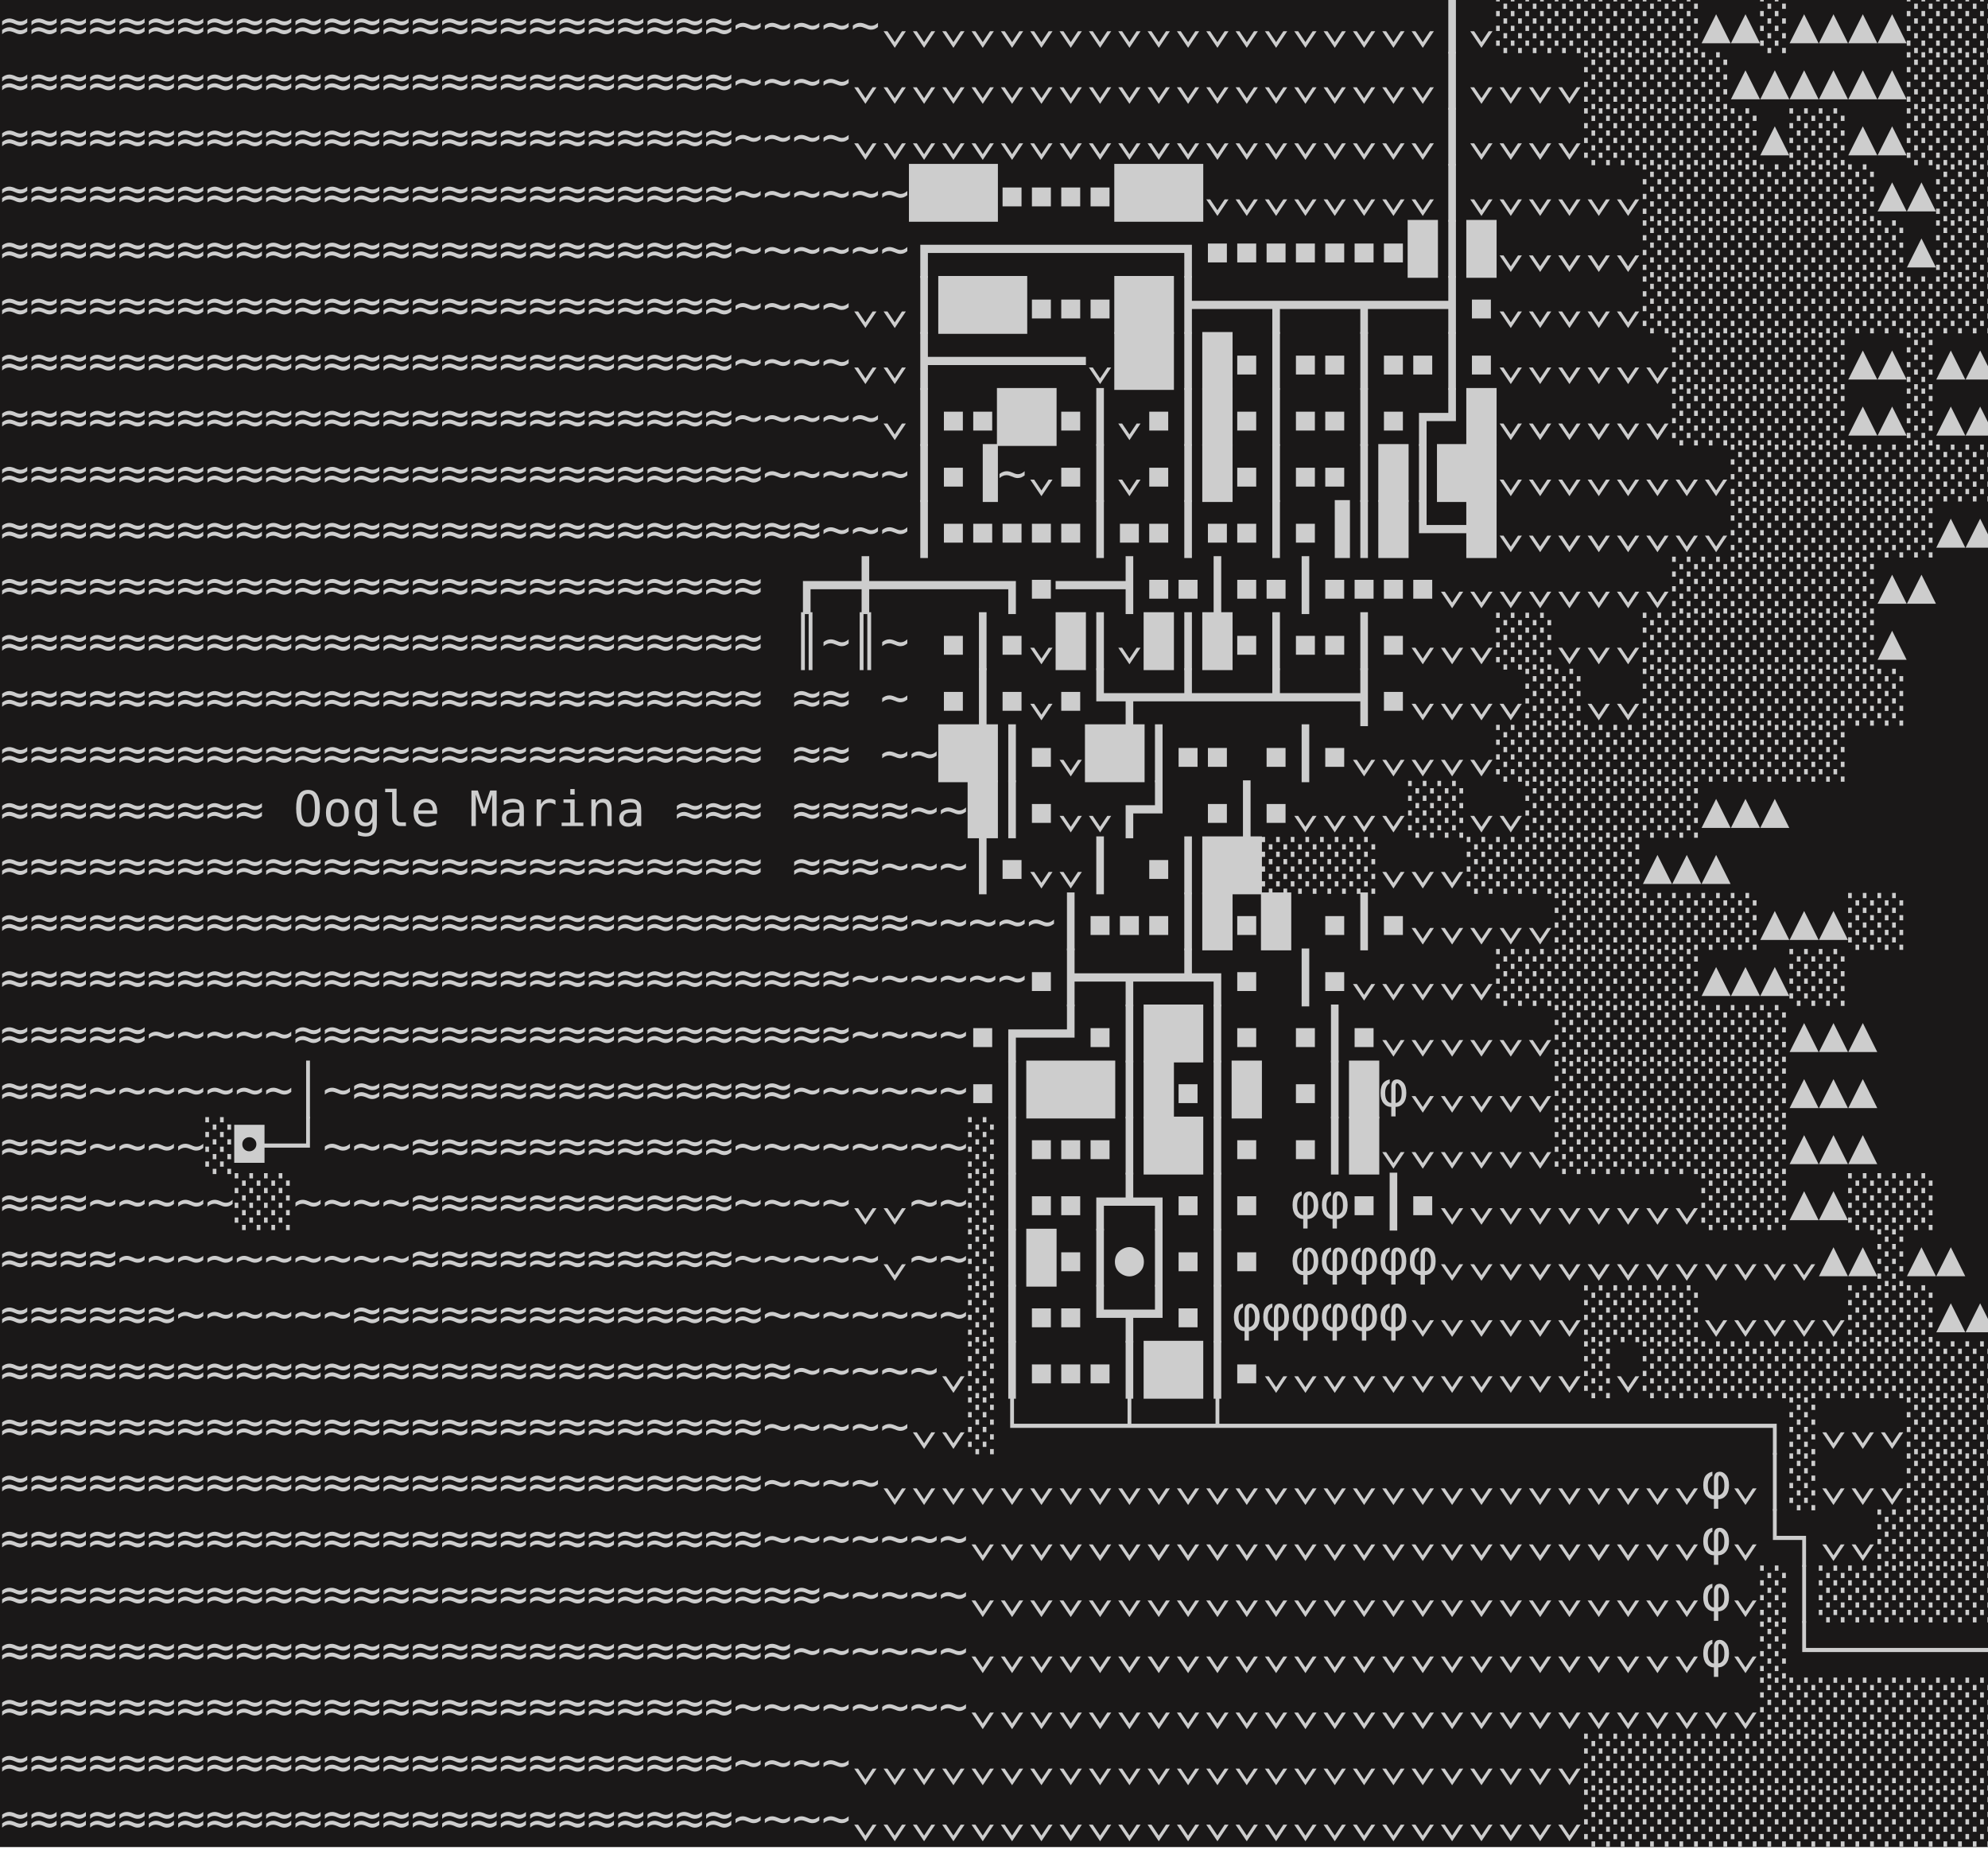
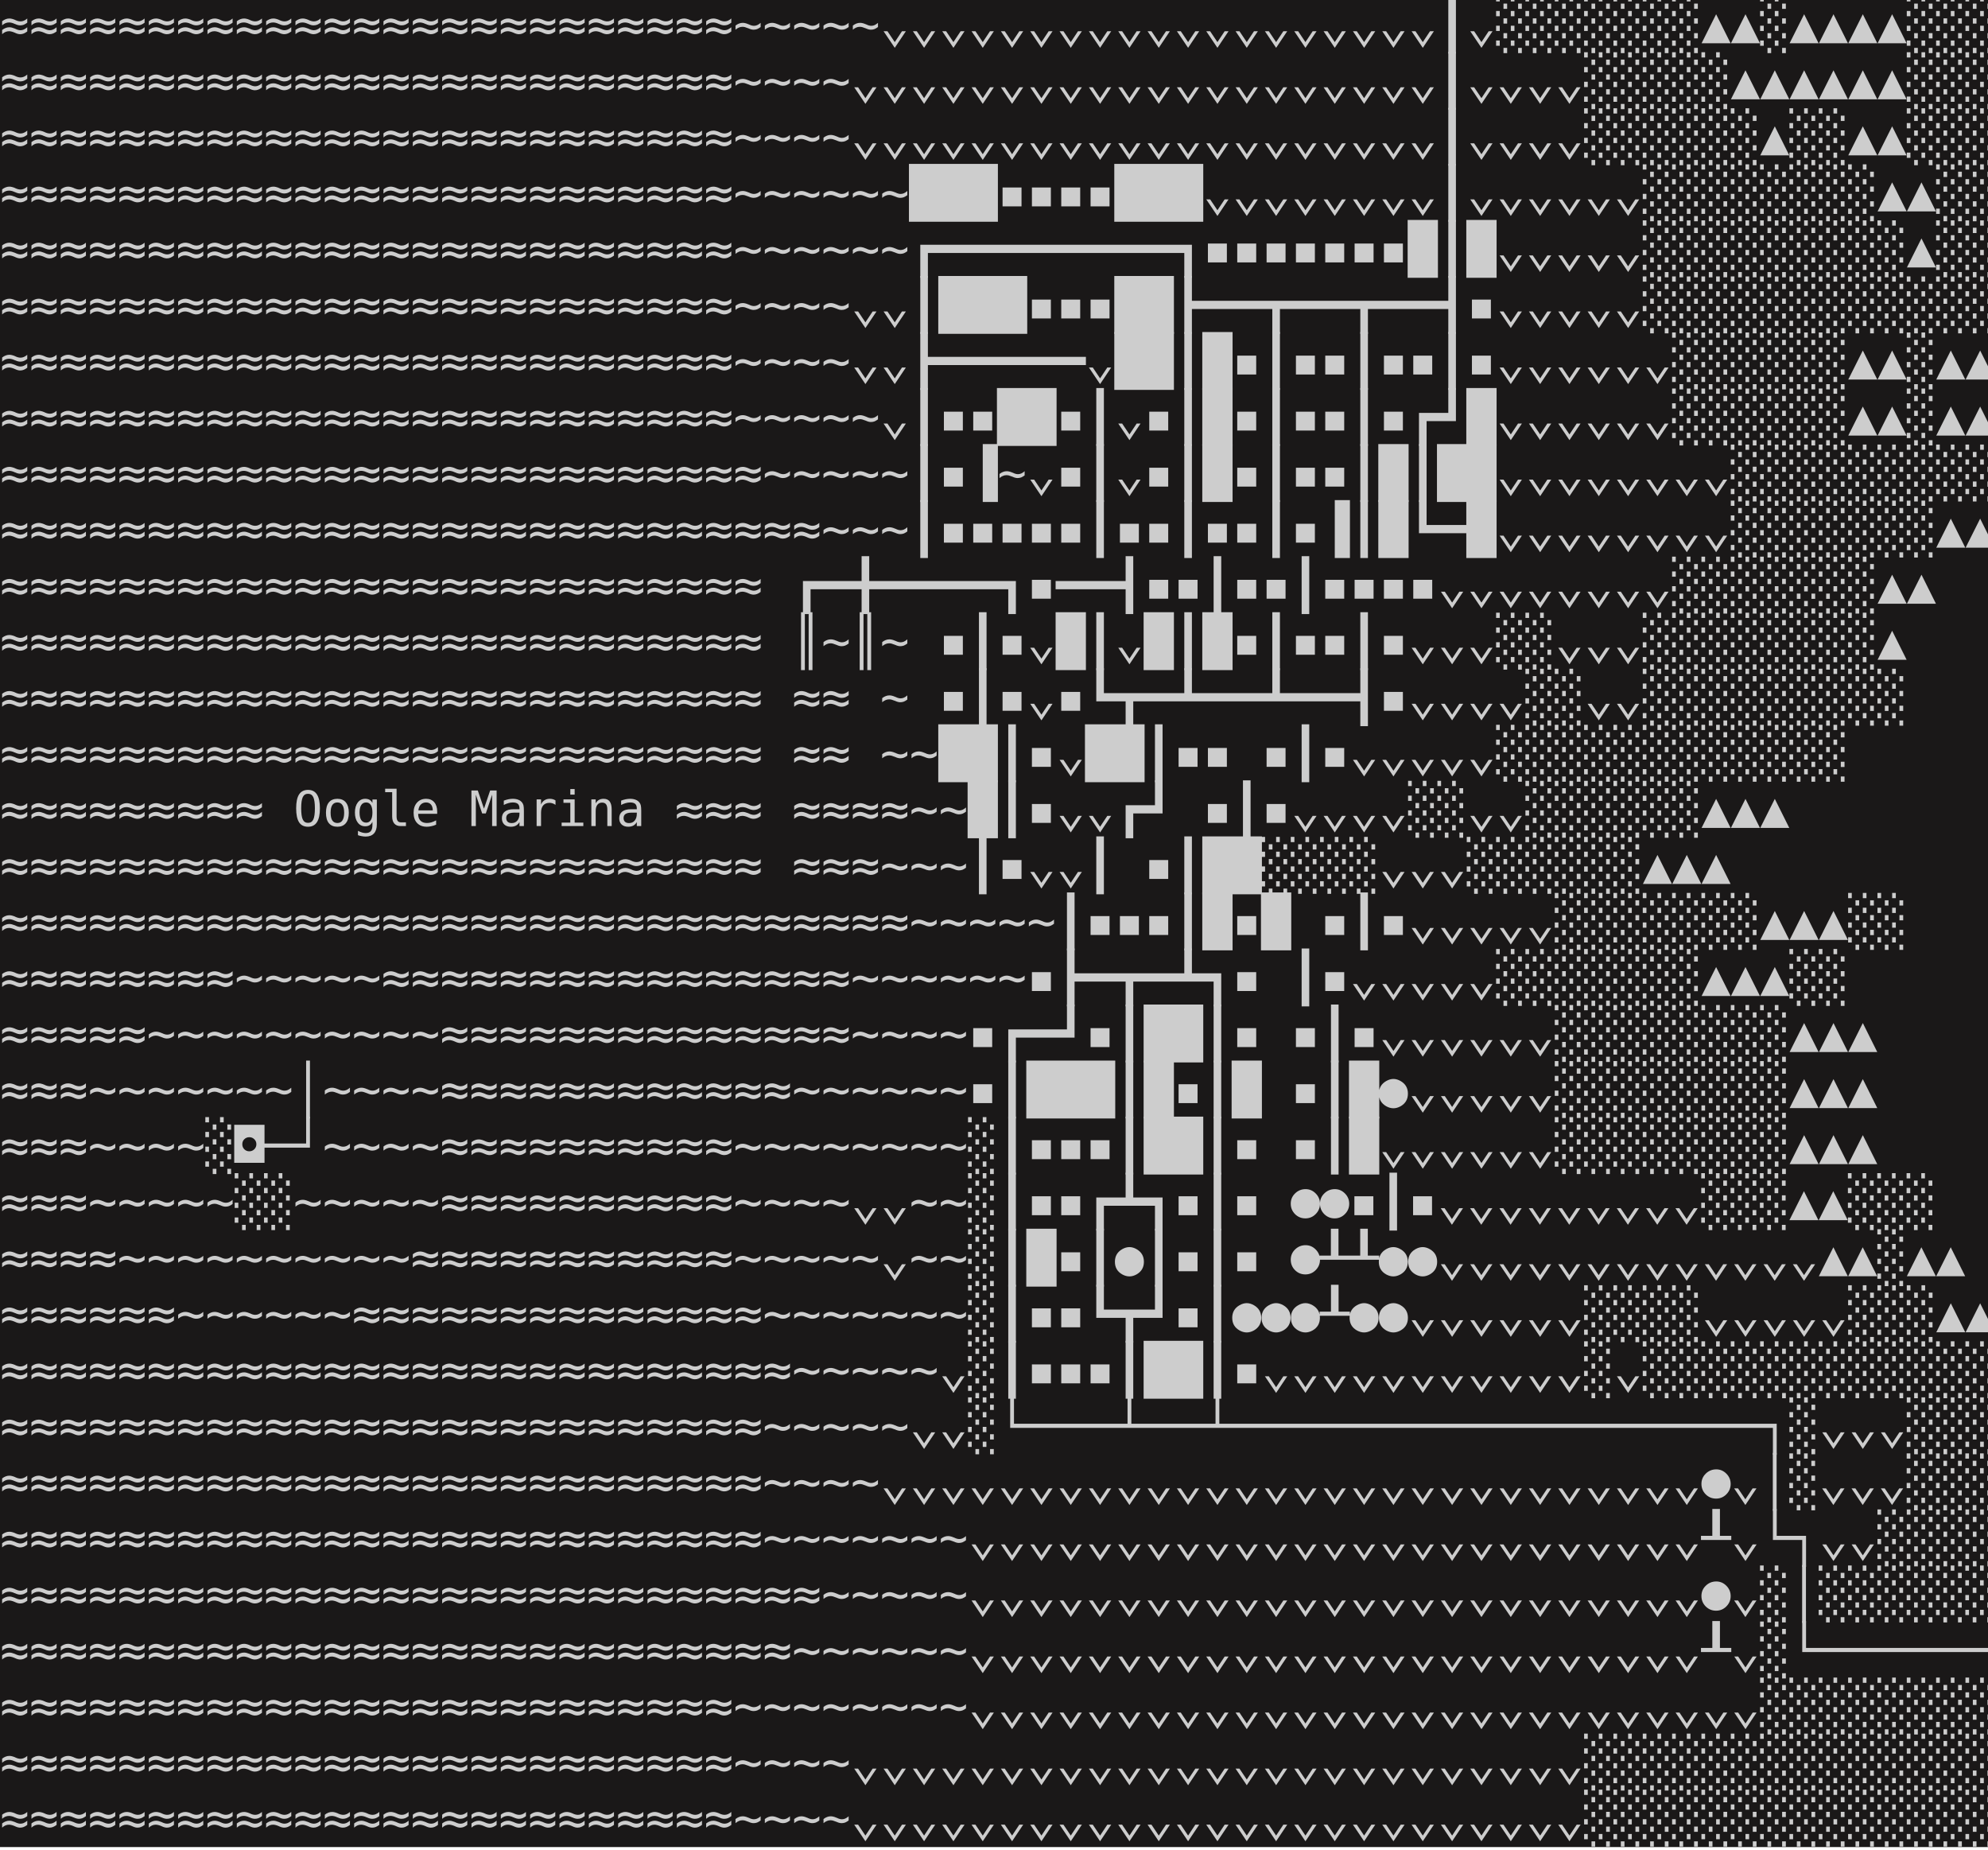
<svg xmlns="http://www.w3.org/2000/svg" version="1.1" width="408.0px" height="379.5px" viewBox="0 0 408.0 379.5" style="letter-spacing:0em;font-size:10px;font-family:'DejaVu Sans Mono';stroke:none">
  <text y="8.5" x="0.0" style="fill:#1a1818">████████████████████████████████████████████████████████████████████</text>
  <text y="20.0" x="0.0" style="fill:#1a1818">████████████████████████████████████████████████████████████████████</text>
  <text y="31.5" x="0.0" style="fill:#1a1818">████████████████████████████████████████████████████████████████████</text>
  <text y="43.0" x="0.0" style="fill:#1a1818">████████████████████████████████████████████████████████████████████</text>
  <text y="54.5" x="0.0" style="fill:#1a1818">████████████████████████████████████████████████████████████████████</text>
  <text y="66.0" x="0.0" style="fill:#1a1818">████████████████████████████████████████████████████████████████████</text>
  <text y="77.5" x="0.0" style="fill:#1a1818">████████████████████████████████████████████████████████████████████</text>
  <text y="89.0" x="0.0" style="fill:#1a1818">████████████████████████████████████████████████████████████████████</text>
  <text y="100.5" x="0.0" style="fill:#1a1818">████████████████████████████████████████████████████████████████████</text>
  <text y="112.0" x="0.0" style="fill:#1a1818">████████████████████████████████████████████████████████████████████</text>
  <text y="123.5" x="0.0" style="fill:#1a1818">████████████████████████████████████████████████████████████████████</text>
  <text y="135.0" x="0.0" style="fill:#1a1818">████████████████████████████████████████████████████████████████████</text>
  <text y="146.5" x="0.0" style="fill:#1a1818">████████████████████████████████████████████████████████████████████</text>
  <text y="158.0" x="0.0" style="fill:#1a1818">████████████████████████████████████████████████████████████████████</text>
  <text y="169.5" x="0.0" style="fill:#1a1818">████████████████████████████████████████████████████████████████████</text>
  <text y="181.0" x="0.0" style="fill:#1a1818">████████████████████████████████████████████████████████████████████</text>
  <text y="192.5" x="0.0" style="fill:#1a1818">████████████████████████████████████████████████████████████████████</text>
  <text y="204.0" x="0.0" style="fill:#1a1818">████████████████████████████████████████████████████████████████████</text>
  <text y="215.5" x="0.0" style="fill:#1a1818">████████████████████████████████████████████████████████████████████</text>
  <text y="227.0" x="0.0" style="fill:#1a1818">████████████████████████████████████████████████████████████████████</text>
  <text y="238.5" x="0.0" style="fill:#1a1818">████████████████████████████████████████████████████████████████████</text>
  <text y="250.0" x="0.0" style="fill:#1a1818">████████████████████████████████████████████████████████████████████</text>
  <text y="261.5" x="0.0" style="fill:#1a1818">████████████████████████████████████████████████████████████████████</text>
  <text y="273.0" x="0.0" style="fill:#1a1818">████████████████████████████████████████████████████████████████████</text>
  <text y="284.5" x="0.0" style="fill:#1a1818">████████████████████████████████████████████████████████████████████</text>
  <text y="296.0" x="0.0" style="fill:#1a1818">████████████████████████████████████████████████████████████████████</text>
  <text y="307.5" x="0.0" style="fill:#1a1818">████████████████████████████████████████████████████████████████████</text>
  <text y="319.0" x="0.0" style="fill:#1a1818">████████████████████████████████████████████████████████████████████</text>
  <text y="330.5" x="0.0" style="fill:#1a1818">████████████████████████████████████████████████████████████████████</text>
  <text y="342.0" x="0.0" style="fill:#1a1818">████████████████████████████████████████████████████████████████████</text>
  <text y="353.5" x="0.0" style="fill:#1a1818">████████████████████████████████████████████████████████████████████</text>
  <text y="365.0" x="0.0" style="fill:#1a1818">████████████████████████████████████████████████████████████████████</text>
  <text y="376.5" x="0.0" style="fill:#1a1818">████████████████████████████████████████████████████████████████████</text>
  <text y="8.5" x="0.0" style="fill:#cdcdcd">≈≈≈≈≈≈≈≈≈≈≈≈≈≈≈≈≈≈≈≈≈≈≈≈≈~~~~~⌄⌄⌄⌄⌄⌄⌄⌄⌄⌄⌄⌄⌄⌄⌄⌄⌄⌄⌄┃⌄░░░░░░░▲▲░▲▲▲▲░░░</text>
  <text y="20.0" x="0.0" style="fill:#cdcdcd">≈≈≈≈≈≈≈≈≈≈≈≈≈≈≈≈≈≈≈≈≈≈≈≈≈~~~~⌄⌄⌄⌄⌄⌄⌄⌄⌄⌄⌄⌄⌄⌄⌄⌄⌄⌄⌄⌄┃⌄⌄⌄⌄░░░░░▲▲▲▲▲▲░░░</text>
  <text y="31.5" x="0.0" style="fill:#cdcdcd">≈≈≈≈≈≈≈≈≈≈≈≈≈≈≈≈≈≈≈≈≈≈≈≈≈~~~~⌄⌄⌄⌄⌄⌄⌄⌄⌄⌄⌄⌄⌄⌄⌄⌄⌄⌄⌄⌄┃⌄⌄⌄⌄░░░░░░▲░░▲▲░░░</text>
  <text y="43.0" x="0.0" style="fill:#cdcdcd">≈≈≈≈≈≈≈≈≈≈≈≈≈≈≈≈≈≈≈≈≈≈≈≈≈~~~~~~███▪▪▪▪███⌄⌄⌄⌄⌄⌄⌄⌄┃⌄⌄⌄⌄⌄⌄░░░░░░░░▲▲░░</text>
  <text y="54.5" x="0.0" style="fill:#cdcdcd">≈≈≈≈≈≈≈≈≈≈≈≈≈≈≈≈≈≈≈≈≈≈≈≈≈~~~~~~┏━━━━━━━━┓▪▪▪▪▪▪▪█┃█⌄⌄⌄⌄⌄░░░░░░░░░▲░░</text>
  <text y="66.0" x="0.0" style="fill:#cdcdcd">≈≈≈≈≈≈≈≈≈≈≈≈≈≈≈≈≈≈≈≈≈≈≈≈≈~~~~⌄⌄┃███▪▪▪██┣━━┳━━┳━━┫▪⌄⌄⌄⌄⌄░░░░░░░░░░░░</text>
  <text y="77.5" x="0.0" style="fill:#cdcdcd">≈≈≈≈≈≈≈≈≈≈≈≈≈≈≈≈≈≈≈≈≈≈≈≈≈~~~~⌄⌄┣━━━━━⌄██┃█▪┃▪▪┃▪▪┃▪⌄⌄⌄⌄⌄⌄░░░░░░▲▲░▲▲</text>
  <text y="89.0" x="0.0" style="fill:#cdcdcd">≈≈≈≈≈≈≈≈≈≈≈≈≈≈≈≈≈≈≈≈≈≈≈≈≈~~~~~⌄┃▪▪██▪┃⌄▪┃█▪┃▪▪┃▪┏┛█⌄⌄⌄⌄⌄⌄░░░░░░▲▲░▲▲</text>
  <text y="100.5" x="0.0" style="fill:#cdcdcd">≈≈≈≈≈≈≈≈≈≈≈≈≈≈≈≈≈≈≈≈≈≈≈≈≈≈~~~~~┃▪▐~⌄▪┃⌄▪┃█▪┃▪▪┃█┃██⌄⌄⌄⌄⌄⌄⌄⌄░░░░░░░░░</text>
  <text y="112.0" x="0.0" style="fill:#cdcdcd">≈≈≈≈≈≈≈≈≈≈≈≈≈≈≈≈≈≈≈≈≈≈≈≈≈≈≈≈~~~┃▪▪▪▪▪┃▪▪┃▪▪┃▪▐┃█┗━█⌄⌄⌄⌄⌄⌄⌄⌄░░░░░░░▲▲</text>
  <text y="123.5" x="0.0" style="fill:#cdcdcd">≈≈≈≈≈≈≈≈≈≈≈≈≈≈≈≈≈≈≈≈≈≈≈≈≈≈   ┏━╋━━━━┓▪━━┫▪▪┃▪▪┃▪▪▪▪⌄⌄⌄⌄⌄⌄⌄⌄░░░░░░░▲▲</text>
  <text y="135.0" x="0.0" style="fill:#cdcdcd">≈≈≈≈≈≈≈≈≈≈≈≈≈≈≈≈≈≈≈≈≈≈≈≈≈≈   ║~║~  ▪┃▪⌄█┃⌄█┃█▪┃▪▪┃▪⌄⌄⌄░░⌄⌄⌄░░░░░░░░▲</text>
  <text y="146.5" x="0.0" style="fill:#cdcdcd">≈≈≈≈≈≈≈≈≈≈≈≈≈≈≈≈≈≈≈≈≈≈≈≈≈≈   ≈≈ ~  ▪┃▪⌄▪┗┳━┻━━┻━━┫▪⌄⌄⌄⌄░░⌄⌄░░░░░░░░░</text>
  <text y="158.0" x="0.0" style="fill:#cdcdcd">≈≈≈≈≈≈≈≈≈≈≈≈≈≈≈≈≈≈≈≈≈≈≈≈≈≈   ≈≈ ~~██┃▪⌄██┃▪▪    ▪┃▪⌄⌄⌄⌄⌄░░░░░░░░░░░░</text>
  <text y="169.5" x="0.0" style="fill:#cdcdcd">≈≈≈≈≈≈≈≈≈ Oogle Marina ≈≈≈   ≈≈≈≈~~█┃▪⌄⌄┏┛      ▪┃▪⌄⌄⌄⌄░░⌄⌄░░░░░░▲▲▲</text>
  <text y="181.0" x="0.0" style="fill:#cdcdcd">≈≈≈≈≈≈≈≈≈≈≈≈≈≈≈≈≈≈≈≈≈≈≈≈≈≈    ≈≈≈~~~┃▪⌄⌄┃       ▪┃██░░░░⌄⌄⌄░░░░░░▲▲▲</text>
  <text y="192.5" x="0.0" style="fill:#cdcdcd">≈≈≈≈≈≈≈≈≈≈≈≈≈≈≈≈≈≈≈≈≈≈≈≈≈≈≈≈≈≈≈~~~~~┃▪▪▪┃█▪█    ▪┃▪⌄⌄⌄⌄⌄░░░░░░░▲▲▲░░</text>
-   <text y="204.0" x="0.0" style="fill:#cdcdcd">≈≈≈≈≈≈≈≈≈≈≈≈≈≈≈≈≈≈≈≈≈≈≈≈≈≈≈≈≈~~~~~~▪┣━┳━┻┓▪      ┃▪⌄⌄⌄⌄⌄░░░░░░░▲▲▲░░</text>
-   <text y="215.5" x="0.0" style="fill:#cdcdcd">≈≈≈≈≈~~~~~≈≈≈≈≈≈≈≈≈≈≈≈≈≈≈≈≈≈≈~~~~▪┏━┛▪┃██┃▪     ▪┃▪⌄⌄⌄⌄⌄⌄░░░░░░░░▲▲▲</text>
-   <text y="227.0" x="0.0" style="fill:#cdcdcd">≈≈≈~~~~~~~│~≈≈≈≈≈≈≈≈≈≈≈≈≈≈≈~~~~~~▪┃███┃█▪┃█     ▪┃█φ⌄⌄⌄⌄⌄░░░░░░░░▲▲▲</text>
-   <text y="238.5" x="0.0" style="fill:#cdcdcd">≈≈≈~~~~░◘─┘~~~≈≈≈≈≈≈≈≈≈≈≈~~~~~~~~░┃▪▪▪┃██┃▪     ▪┃█⌄⌄⌄⌄⌄⌄░░░░░░░░▲▲▲</text>
-   <text y="250.0" x="0.0" style="fill:#cdcdcd">≈≈≈~~~~~░░~~~~≈≈≈≈≈≈≈≈≈≈≈~~~~⌄⌄~~░┃▪▪┏┻┓▪┃▪   φφ▪┃▪⌄⌄⌄⌄⌄⌄⌄⌄⌄░░░▲▲░░░</text>
-   <text y="261.5" x="0.0" style="fill:#cdcdcd">≈≈≈≈~~~~~~~~~~≈≈≈≈≈≈≈≈≈≈≈~~~~~⌄~~░┃█▪┃●┃▪┃▪  φφφφφ⌄⌄⌄⌄⌄⌄⌄⌄⌄⌄⌄⌄⌄▲▲░▲▲</text>
-   <text y="273.0" x="0.0" style="fill:#cdcdcd">≈≈≈≈≈≈~~~~~~≈≈≈≈≈≈≈≈≈≈≈≈≈≈~~~~~~~░┃▪▪┗┳┛▪┃φφφφφφ⌄⌄⌄⌄⌄⌄░░░░⌄⌄⌄⌄⌄░░░▲▲</text>
+   <text y="204.0" x="0.0" style="fill:#cdcdcd">≈≈≈≈≈≈≈≈~~~~~≈≈≈≈≈≈≈≈≈≈≈≈≈≈≈≈~~~~~~▪┣━┳━┻┓▪      ┃▪⌄⌄⌄⌄⌄░░░░░░░▲▲▲░░</text>
+   <text y="215.5" x="0.0" style="fill:#cdcdcd">≈≈≈≈≈~~~~~~~~~~≈≈≈≈≈≈≈≈≈≈≈≈≈≈~~~~▪┏━┛▪┃██┃▪     ▪┃▪⌄⌄⌄⌄⌄⌄░░░░░░░░▲▲▲</text>
+   <text y="227.0" x="0.0" style="fill:#cdcdcd">≈≈≈~~~~~~~│~~~~≈≈≈≈≈≈≈≈≈≈≈≈~~~~~~▪┃███┃█▪┃█     ▪┃█●⌄⌄⌄⌄⌄░░░░░░░░▲▲▲</text>
+   <text y="238.5" x="0.0" style="fill:#cdcdcd">≈≈≈~~~~░◘─┘~~~~≈≈≈≈≈≈≈≈≈≈~~~~~~~~░┃▪▪▪┃██┃▪     ▪┃█⌄⌄⌄⌄⌄⌄░░░░░░░░▲▲▲</text>
+   <text y="250.0" x="0.0" style="fill:#cdcdcd">≈≈≈~~~~~░░~~~~~≈≈≈≈≈≈≈≈≈≈~~~~⌄⌄~~░┃▪▪┏┻┓▪┃▪   ⬤⬤▪┃▪⌄⌄⌄⌄⌄⌄⌄⌄⌄░░░▲▲░░░</text>
+   <text y="261.5" x="0.0" style="fill:#cdcdcd">≈≈≈≈~~~~~~~~~~≈≈≈≈≈≈≈≈≈≈≈~~~~~⌄~~░┃█▪┃●┃▪┃▪  ⬤┸┸●●⌄⌄⌄⌄⌄⌄⌄⌄⌄⌄⌄⌄⌄▲▲░▲▲</text>
+   <text y="273.0" x="0.0" style="fill:#cdcdcd">≈≈≈≈≈≈~~~~~~≈≈≈≈≈≈≈≈≈≈≈≈≈≈~~~~~~~░┃▪▪┗┳┛▪┃●●●┸●●⌄⌄⌄⌄⌄⌄░░░░⌄⌄⌄⌄⌄░░░▲▲</text>
  <text y="284.5" x="0.0" style="fill:#cdcdcd">≈≈≈≈≈≈≈≈≈≈≈≈≈≈≈≈≈≈≈≈≈≈≈≈≈≈≈~~~~~⌄░┃▪▪▪┃██┃▪⌄⌄⌄⌄⌄⌄⌄⌄⌄⌄⌄░⌄░░░░░░░░░░░░</text>
  <text y="296.0" x="0.0" style="fill:#cdcdcd">≈≈≈≈≈≈≈≈≈≈≈≈≈≈≈≈≈≈≈≈≈≈≈≈≈≈~~~~~⌄⌄░└───┴──┴──────────────────┐░⌄⌄⌄░░░</text>
-   <text y="307.5" x="0.0" style="fill:#cdcdcd">≈≈≈≈≈≈≈≈≈≈≈≈≈≈≈≈≈≈≈≈≈≈≈≈≈≈~~~~⌄⌄⌄⌄⌄⌄⌄⌄⌄⌄⌄⌄⌄⌄⌄⌄⌄⌄⌄⌄⌄⌄⌄⌄⌄⌄⌄⌄φ⌄│░⌄⌄⌄░░░</text>
-   <text y="319.0" x="0.0" style="fill:#cdcdcd">≈≈≈≈≈≈≈≈≈≈≈≈≈≈≈≈≈≈≈≈≈≈≈≈≈≈~~~~~~~⌄⌄⌄⌄⌄⌄⌄⌄⌄⌄⌄⌄⌄⌄⌄⌄⌄⌄⌄⌄⌄⌄⌄⌄⌄φ⌄└┐⌄⌄░░░░</text>
-   <text y="330.5" x="0.0" style="fill:#cdcdcd">≈≈≈≈≈≈≈≈≈≈≈≈≈≈≈≈≈≈≈≈≈≈≈≈≈≈≈≈~~~~~⌄⌄⌄⌄⌄⌄⌄⌄⌄⌄⌄⌄⌄⌄⌄⌄⌄⌄⌄⌄⌄⌄⌄⌄⌄φ⌄░│░░░░░░</text>
-   <text y="342.0" x="0.0" style="fill:#cdcdcd">≈≈≈≈≈≈≈≈≈≈≈≈≈≈≈≈≈≈≈≈≈≈≈≈≈≈≈~~~~~~⌄⌄⌄⌄⌄⌄⌄⌄⌄⌄⌄⌄⌄⌄⌄⌄⌄⌄⌄⌄⌄⌄⌄⌄⌄φ⌄░└──────</text>
+   <text y="307.5" x="0.0" style="fill:#cdcdcd">≈≈≈≈≈≈≈≈≈≈≈≈≈≈≈≈≈≈≈≈≈≈≈≈≈≈~~~~⌄⌄⌄⌄⌄⌄⌄⌄⌄⌄⌄⌄⌄⌄⌄⌄⌄⌄⌄⌄⌄⌄⌄⌄⌄⌄⌄⌄⬤⌄│░⌄⌄⌄░░░</text>
+   <text y="319.0" x="0.0" style="fill:#cdcdcd">≈≈≈≈≈≈≈≈≈≈≈≈≈≈≈≈≈≈≈≈≈≈≈≈≈≈~~~~~~~⌄⌄⌄⌄⌄⌄⌄⌄⌄⌄⌄⌄⌄⌄⌄⌄⌄⌄⌄⌄⌄⌄⌄⌄⌄┸⌄└┐⌄⌄░░░░</text>
+   <text y="330.5" x="0.0" style="fill:#cdcdcd">≈≈≈≈≈≈≈≈≈≈≈≈≈≈≈≈≈≈≈≈≈≈≈≈≈≈≈≈~~~~~⌄⌄⌄⌄⌄⌄⌄⌄⌄⌄⌄⌄⌄⌄⌄⌄⌄⌄⌄⌄⌄⌄⌄⌄⌄⬤⌄░│░░░░░░</text>
+   <text y="342.0" x="0.0" style="fill:#cdcdcd">≈≈≈≈≈≈≈≈≈≈≈≈≈≈≈≈≈≈≈≈≈≈≈≈≈≈≈~~~~~~⌄⌄⌄⌄⌄⌄⌄⌄⌄⌄⌄⌄⌄⌄⌄⌄⌄⌄⌄⌄⌄⌄⌄⌄⌄┸⌄░└──────</text>
  <text y="353.5" x="0.0" style="fill:#cdcdcd">≈≈≈≈≈≈≈≈≈≈≈≈≈≈≈≈≈≈≈≈≈≈≈≈≈~~~~~~~~⌄⌄⌄⌄⌄⌄⌄⌄⌄⌄⌄⌄⌄⌄⌄⌄⌄⌄⌄⌄⌄⌄⌄⌄⌄⌄⌄░░░░░░░░</text>
  <text y="365.0" x="0.0" style="fill:#cdcdcd">≈≈≈≈≈≈≈≈≈≈≈≈≈≈≈≈≈≈≈≈≈≈≈≈≈~~~~⌄⌄⌄⌄⌄⌄⌄⌄⌄⌄⌄⌄⌄⌄⌄⌄⌄⌄⌄⌄⌄⌄⌄⌄⌄░░░░░░░░░░░░░░</text>
  <text y="376.5" x="0.0" style="fill:#cdcdcd">≈≈≈≈≈≈≈≈≈≈≈≈≈≈≈≈≈≈≈≈≈≈≈≈≈~~~~⌄⌄⌄⌄⌄⌄⌄⌄⌄⌄⌄⌄⌄⌄⌄⌄⌄⌄⌄⌄⌄⌄⌄⌄⌄░░░░░░░░░░░░░░</text>
</svg>
